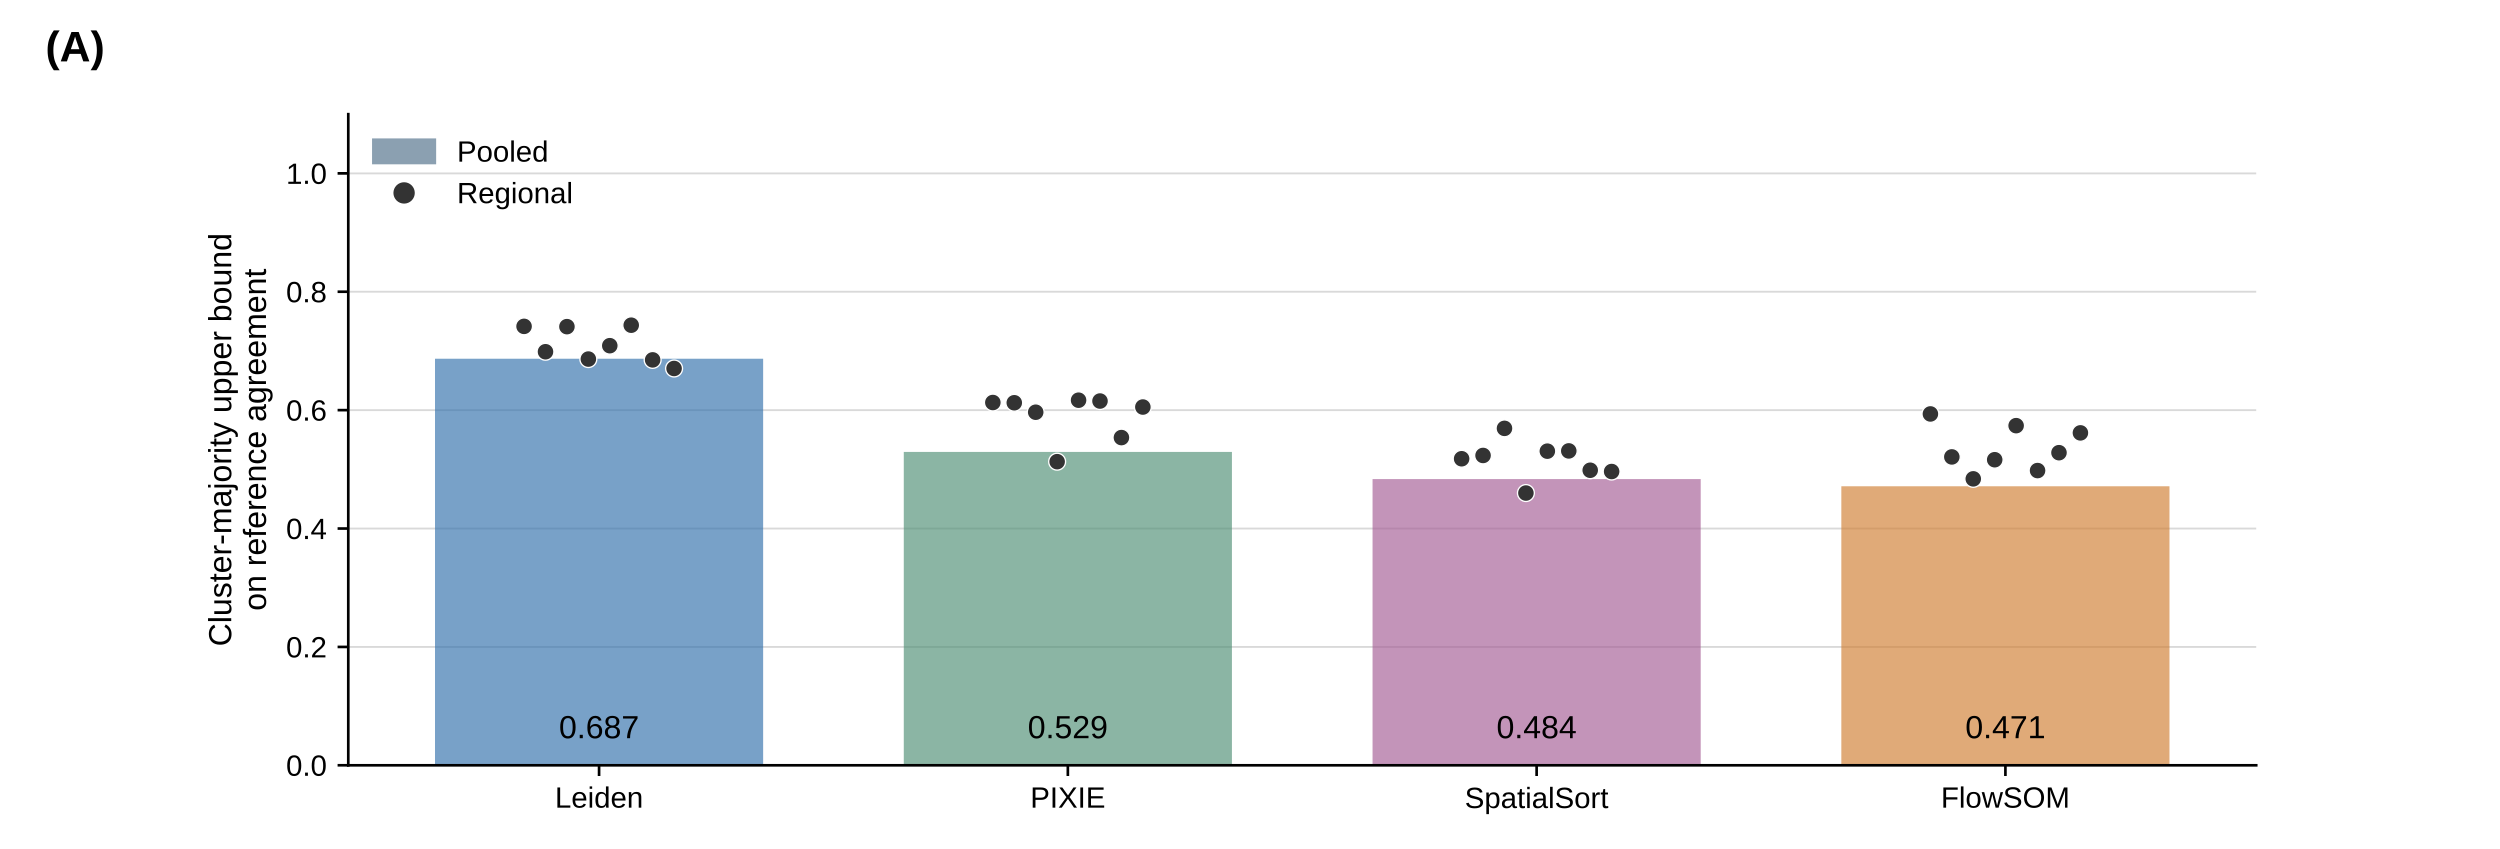
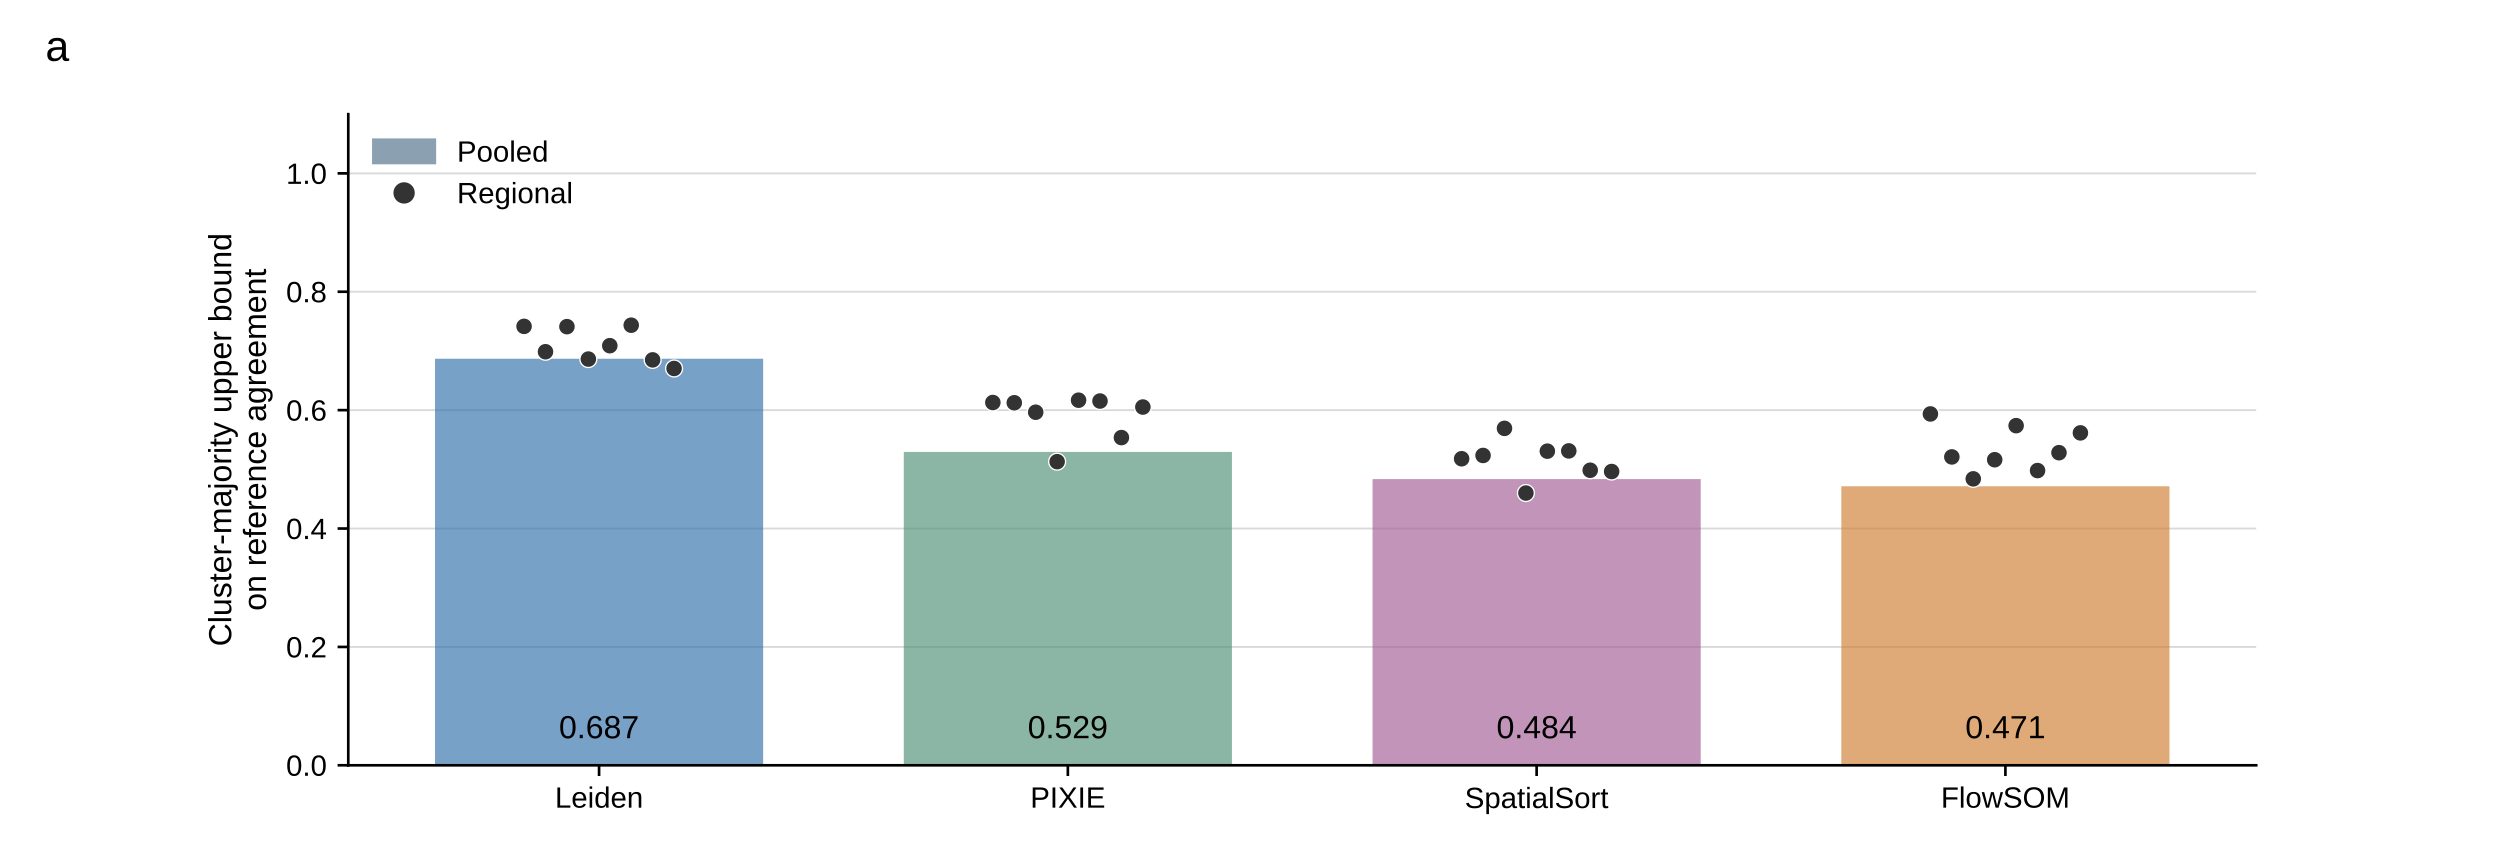
<svg xmlns="http://www.w3.org/2000/svg" xmlns:xlink="http://www.w3.org/1999/xlink" width="468pt" height="158.928pt" viewBox="0 0 468 158.928" version="1.1">
  <defs>
    <style type="text/css">*{stroke-linejoin: round; stroke-linecap: butt}</style>
  </defs>
  <g id="figure_1">
    <g id="patch_1">
      <path d="M 0 158.928  L 468 158.928  L 468 0  L 0 0  z " style="fill: #ffffff" />
    </g>
    <g id="axes_1">
      <g id="patch_2">
        <path d="M 65.197 143.263  L 422.362 143.263  L 422.362 21.373  L 65.197 21.373  z " style="fill: #ffffff" />
      </g>
      <g id="matplotlib.axis_1">
        <g id="xtick_1">
          <g id="line2d_1">
            <defs>
              <path id="me28803f079" d="M 0 0  L 0 2  " style="stroke: #000000; stroke-width: 0.5" />
            </defs>
            <g>
              <use xlink:href="#me28803f079" x="112.146" y="143.263" style="stroke: #000000; stroke-width: 0.5" />
            </g>
          </g>
          <g id="text_1">
            <text style="font-size: 5.5px; font-family: 'Arial', 'Liberation Sans', 'DejaVu Sans', sans-serif; text-anchor: middle" x="112.146" y="151.2" transform="rotate(-0 112.1461 151.1998)">Leiden</text>
          </g>
        </g>
        <g id="xtick_2">
          <g id="line2d_2">
            <g>
              <use xlink:href="#me28803f079" x="199.902" y="143.263" style="stroke: #000000; stroke-width: 0.5" />
            </g>
          </g>
          <g id="text_2">
            <text style="font-size: 5.5px; font-family: 'Arial', 'Liberation Sans', 'DejaVu Sans', sans-serif; text-anchor: middle" x="199.902" y="151.2" transform="rotate(-0 199.9017 151.1998)">PIXIE</text>
          </g>
        </g>
        <g id="xtick_3">
          <g id="line2d_3">
            <g>
              <use xlink:href="#me28803f079" x="287.657" y="143.263" style="stroke: #000000; stroke-width: 0.5" />
            </g>
          </g>
          <g id="text_3">
            <text style="font-size: 5.5px; font-family: 'Arial', 'Liberation Sans', 'DejaVu Sans', sans-serif; text-anchor: middle" x="287.657" y="151.267" transform="rotate(-0 287.6573 151.2668)">SpatialSort</text>
          </g>
        </g>
        <g id="xtick_4">
          <g id="line2d_4">
            <g>
              <use xlink:href="#me28803f079" x="375.413" y="143.263" style="stroke: #000000; stroke-width: 0.5" />
            </g>
          </g>
          <g id="text_4">
            <text style="font-size: 5.5px; font-family: 'Arial', 'Liberation Sans', 'DejaVu Sans', sans-serif; text-anchor: middle" x="375.413" y="151.2" transform="rotate(-0 375.413 151.1998)">FlowSOM</text>
          </g>
        </g>
      </g>
      <g id="matplotlib.axis_2">
        <g id="ytick_1">
          <g id="line2d_5">
            <path d="M 65.197 143.263  L 422.362 143.263  " clip-path="url(#p29bc12e1ce)" style="fill: none; stroke: #d9d9d9; stroke-width: 0.35; stroke-linecap: square" />
          </g>
          <g id="line2d_6">
            <defs>
              <path id="m3e0531e842" d="M 0 0  L -2 0  " style="stroke: #000000; stroke-width: 0.5" />
            </defs>
            <g>
              <use xlink:href="#m3e0531e842" x="65.197" y="143.263" style="stroke: #000000; stroke-width: 0.5" />
            </g>
          </g>
          <g id="text_5">
            <text style="font-size: 5.5px; font-family: 'Arial', 'Liberation Sans', 'DejaVu Sans', sans-serif; text-anchor: end" x="61.197" y="145.231" transform="rotate(-0 61.19685 145.2314)">0.0</text>
          </g>
        </g>
        <g id="ytick_2">
          <g id="line2d_7">
            <path d="M 65.197 121.101  L 422.362 121.101  " clip-path="url(#p29bc12e1ce)" style="fill: none; stroke: #d9d9d9; stroke-width: 0.35; stroke-linecap: square" />
          </g>
          <g id="line2d_8">
            <g>
              <use xlink:href="#m3e0531e842" x="65.197" y="121.101" style="stroke: #000000; stroke-width: 0.5" />
            </g>
          </g>
          <g id="text_6">
            <text style="font-size: 5.5px; font-family: 'Arial', 'Liberation Sans', 'DejaVu Sans', sans-serif; text-anchor: end" x="61.197" y="123.07" transform="rotate(-0 61.19685 123.0696)">0.2</text>
          </g>
        </g>
        <g id="ytick_3">
          <g id="line2d_9">
            <path d="M 65.197 98.939  L 422.362 98.939  " clip-path="url(#p29bc12e1ce)" style="fill: none; stroke: #d9d9d9; stroke-width: 0.35; stroke-linecap: square" />
          </g>
          <g id="line2d_10">
            <g>
              <use xlink:href="#m3e0531e842" x="65.197" y="98.939" style="stroke: #000000; stroke-width: 0.5" />
            </g>
          </g>
          <g id="text_7">
            <text style="font-size: 5.5px; font-family: 'Arial', 'Liberation Sans', 'DejaVu Sans', sans-serif; text-anchor: end" x="61.197" y="100.908" transform="rotate(-0 61.19685 100.9078)">0.4</text>
          </g>
        </g>
        <g id="ytick_4">
          <g id="line2d_11">
            <path d="M 65.197 76.778  L 422.362 76.778  " clip-path="url(#p29bc12e1ce)" style="fill: none; stroke: #d9d9d9; stroke-width: 0.35; stroke-linecap: square" />
          </g>
          <g id="line2d_12">
            <g>
              <use xlink:href="#m3e0531e842" x="65.197" y="76.778" style="stroke: #000000; stroke-width: 0.5" />
            </g>
          </g>
          <g id="text_8">
            <text style="font-size: 5.5px; font-family: 'Arial', 'Liberation Sans', 'DejaVu Sans', sans-serif; text-anchor: end" x="61.197" y="78.746" transform="rotate(-0 61.19685 78.74607)">0.6</text>
          </g>
        </g>
        <g id="ytick_5">
          <g id="line2d_13">
            <path d="M 65.197 54.616  L 422.362 54.616  " clip-path="url(#p29bc12e1ce)" style="fill: none; stroke: #d9d9d9; stroke-width: 0.35; stroke-linecap: square" />
          </g>
          <g id="line2d_14">
            <g>
              <use xlink:href="#m3e0531e842" x="65.197" y="54.616" style="stroke: #000000; stroke-width: 0.5" />
            </g>
          </g>
          <g id="text_9">
            <text style="font-size: 5.5px; font-family: 'Arial', 'Liberation Sans', 'DejaVu Sans', sans-serif; text-anchor: end" x="61.197" y="56.584" transform="rotate(-0 61.19685 56.58429)">0.8</text>
          </g>
        </g>
        <g id="ytick_6">
          <g id="line2d_15">
            <path d="M 65.197 32.454  L 422.362 32.454  " clip-path="url(#p29bc12e1ce)" style="fill: none; stroke: #d9d9d9; stroke-width: 0.35; stroke-linecap: square" />
          </g>
          <g id="line2d_16">
            <g>
              <use xlink:href="#m3e0531e842" x="65.197" y="32.454" style="stroke: #000000; stroke-width: 0.5" />
            </g>
          </g>
          <g id="text_10">
            <text style="font-size: 5.5px; font-family: 'Arial', 'Liberation Sans', 'DejaVu Sans', sans-serif; text-anchor: end" x="61.197" y="34.423" transform="rotate(-0 61.19685 34.42251)">1.0</text>
          </g>
        </g>
        <g id="text_11">
          <text style="font-size: 6px; font-family: 'Arial', 'Liberation Sans', 'DejaVu Sans', sans-serif" transform="translate(43.28485 121.0003) rotate(-90)">Cluster-majority upper bound</text>
          <text style="font-size: 6px; font-family: 'Arial', 'Liberation Sans', 'DejaVu Sans', sans-serif" transform="translate(49.78904 114.3351) rotate(-90)">on reference agreement</text>
        </g>
      </g>
      <g id="patch_3">
        <path d="M 81.432 143.263  L 142.861 143.263  L 142.861 67.154  L 81.432 67.154  z " clip-path="url(#p29bc12e1ce)" style="fill: #2f6fab; opacity: 0.65" />
      </g>
      <g id="patch_4">
        <path d="M 169.187 143.263  L 230.616 143.263  L 230.616 84.6  L 169.187 84.6  z " clip-path="url(#p29bc12e1ce)" style="fill: #4d8e73; opacity: 0.65" />
      </g>
      <g id="patch_5">
        <path d="M 256.943 143.263  L 318.372 143.263  L 318.372 89.683  L 256.943 89.683  z " clip-path="url(#p29bc12e1ce)" style="fill: #a35a93; opacity: 0.65" />
      </g>
      <g id="patch_6">
        <path d="M 344.698 143.263  L 406.127 143.263  L 406.127 91.03  L 344.698 91.03  z " clip-path="url(#p29bc12e1ce)" style="fill: #cf7d30; opacity: 0.65" />
      </g>
      <g id="patch_7">
        <path d="M 65.197 143.263  L 65.197 21.373  " style="fill: none; stroke: #000000; stroke-width: 0.5; stroke-linejoin: miter; stroke-linecap: square" />
      </g>
      <g id="patch_8">
        <path d="M 65.197 143.263  L 422.362 143.263  " style="fill: none; stroke: #000000; stroke-width: 0.5; stroke-linejoin: miter; stroke-linecap: square" />
      </g>
      <g id="PathCollection_1">
        <defs>
          <path id="ma0371ac737" d="M 0 1.581  C 0.419 1.581 0.822 1.415 1.118 1.118  C 1.415 0.822 1.581 0.419 1.581 0  C 1.581 -0.419 1.415 -0.822 1.118 -1.118  C 0.822 -1.415 0.419 -1.581 0 -1.581  C -0.419 -1.581 -0.822 -1.415 -1.118 -1.118  C -1.415 -0.822 -1.581 -0.419 -1.581 0  C -1.581 0.419 -1.415 0.822 -1.118 1.118  C -0.822 1.415 -0.419 1.581 0 1.581  z " style="stroke: #ffffff; stroke-width: 0.25" />
        </defs>
        <g clip-path="url(#p29bc12e1ce)">
          <use xlink:href="#ma0371ac737" x="98.105" y="61.095" style="fill: #333333; stroke: #ffffff; stroke-width: 0.25" />
          <use xlink:href="#ma0371ac737" x="102.117" y="65.847" style="fill: #333333; stroke: #ffffff; stroke-width: 0.25" />
          <use xlink:href="#ma0371ac737" x="106.129" y="61.148" style="fill: #333333; stroke: #ffffff; stroke-width: 0.25" />
          <use xlink:href="#ma0371ac737" x="110.14" y="67.217" style="fill: #333333; stroke: #ffffff; stroke-width: 0.25" />
          <use xlink:href="#ma0371ac737" x="114.152" y="64.712" style="fill: #333333; stroke: #ffffff; stroke-width: 0.25" />
          <use xlink:href="#ma0371ac737" x="118.164" y="60.877" style="fill: #333333; stroke: #ffffff; stroke-width: 0.25" />
          <use xlink:href="#ma0371ac737" x="122.175" y="67.37" style="fill: #333333; stroke: #ffffff; stroke-width: 0.25" />
          <use xlink:href="#ma0371ac737" x="126.187" y="68.98" style="fill: #333333; stroke: #ffffff; stroke-width: 0.25" />
        </g>
      </g>
      <g id="text_12">
        <text style="font-size: 6px; font-family: 'Arial', 'Liberation Sans', 'DejaVu Sans', sans-serif; text-anchor: middle" x="112.146" y="138.192" transform="rotate(-0 112.1461 138.1922)">0.687</text>
      </g>
      <g id="PathCollection_2">
        <g clip-path="url(#p29bc12e1ce)">
          <use xlink:href="#ma0371ac737" x="185.861" y="75.352" style="fill: #333333; stroke: #ffffff; stroke-width: 0.25" />
          <use xlink:href="#ma0371ac737" x="189.873" y="75.398" style="fill: #333333; stroke: #ffffff; stroke-width: 0.25" />
          <use xlink:href="#ma0371ac737" x="193.884" y="77.169" style="fill: #333333; stroke: #ffffff; stroke-width: 0.25" />
          <use xlink:href="#ma0371ac737" x="197.896" y="86.426" style="fill: #333333; stroke: #ffffff; stroke-width: 0.25" />
          <use xlink:href="#ma0371ac737" x="201.908" y="74.917" style="fill: #333333; stroke: #ffffff; stroke-width: 0.25" />
          <use xlink:href="#ma0371ac737" x="205.919" y="75.074" style="fill: #333333; stroke: #ffffff; stroke-width: 0.25" />
          <use xlink:href="#ma0371ac737" x="209.931" y="81.915" style="fill: #333333; stroke: #ffffff; stroke-width: 0.25" />
          <use xlink:href="#ma0371ac737" x="213.943" y="76.198" style="fill: #333333; stroke: #ffffff; stroke-width: 0.25" />
        </g>
      </g>
      <g id="text_13">
        <text style="font-size: 6px; font-family: 'Arial', 'Liberation Sans', 'DejaVu Sans', sans-serif; text-anchor: middle" x="199.902" y="138.192" transform="rotate(-0 199.9017 138.1922)">0.529</text>
      </g>
      <g id="PathCollection_3">
        <g clip-path="url(#p29bc12e1ce)">
          <use xlink:href="#ma0371ac737" x="273.616" y="85.878" style="fill: #333333; stroke: #ffffff; stroke-width: 0.25" />
          <use xlink:href="#ma0371ac737" x="277.628" y="85.263" style="fill: #333333; stroke: #ffffff; stroke-width: 0.25" />
          <use xlink:href="#ma0371ac737" x="281.64" y="80.189" style="fill: #333333; stroke: #ffffff; stroke-width: 0.25" />
          <use xlink:href="#ma0371ac737" x="285.651" y="92.299" style="fill: #333333; stroke: #ffffff; stroke-width: 0.25" />
          <use xlink:href="#ma0371ac737" x="289.663" y="84.458" style="fill: #333333; stroke: #ffffff; stroke-width: 0.25" />
          <use xlink:href="#ma0371ac737" x="293.675" y="84.409" style="fill: #333333; stroke: #ffffff; stroke-width: 0.25" />
          <use xlink:href="#ma0371ac737" x="297.687" y="88.031" style="fill: #333333; stroke: #ffffff; stroke-width: 0.25" />
          <use xlink:href="#ma0371ac737" x="301.698" y="88.269" style="fill: #333333; stroke: #ffffff; stroke-width: 0.25" />
        </g>
      </g>
      <g id="text_14">
        <text style="font-size: 6px; font-family: 'Arial', 'Liberation Sans', 'DejaVu Sans', sans-serif; text-anchor: middle" x="287.657" y="138.192" transform="rotate(-0 287.6573 138.1922)">0.484</text>
      </g>
      <g id="PathCollection_4">
        <g clip-path="url(#p29bc12e1ce)">
          <use xlink:href="#ma0371ac737" x="361.372" y="77.49" style="fill: #333333; stroke: #ffffff; stroke-width: 0.25" />
          <use xlink:href="#ma0371ac737" x="365.384" y="85.534" style="fill: #333333; stroke: #ffffff; stroke-width: 0.25" />
          <use xlink:href="#ma0371ac737" x="369.395" y="89.642" style="fill: #333333; stroke: #ffffff; stroke-width: 0.25" />
          <use xlink:href="#ma0371ac737" x="373.407" y="86.061" style="fill: #333333; stroke: #ffffff; stroke-width: 0.25" />
          <use xlink:href="#ma0371ac737" x="377.419" y="79.682" style="fill: #333333; stroke: #ffffff; stroke-width: 0.25" />
          <use xlink:href="#ma0371ac737" x="381.43" y="88.09" style="fill: #333333; stroke: #ffffff; stroke-width: 0.25" />
          <use xlink:href="#ma0371ac737" x="385.442" y="84.744" style="fill: #333333; stroke: #ffffff; stroke-width: 0.25" />
          <use xlink:href="#ma0371ac737" x="389.454" y="81.035" style="fill: #333333; stroke: #ffffff; stroke-width: 0.25" />
        </g>
      </g>
      <g id="text_15">
        <text style="font-size: 6px; font-family: 'Arial', 'Liberation Sans', 'DejaVu Sans', sans-serif; text-anchor: middle" x="375.413" y="138.192" transform="rotate(-0 375.413 138.1922)">0.471</text>
      </g>
      <g id="legend_1">
        <g id="patch_9">
          <path d="M 70.147 30.26  L 81.147 30.26  L 81.147 26.41  L 70.147 26.41  z " style="fill: #8ba0b1; stroke: #8ba0b1; stroke-linejoin: miter" />
        </g>
        <g id="text_16">
          <text style="font-size: 5.5px; font-family: 'Arial', 'Liberation Sans', 'DejaVu Sans', sans-serif; text-anchor: start" x="85.547" y="30.26" transform="rotate(-0 85.54685 30.26002)">Pooled</text>
        </g>
        <g id="line2d_17">
          <defs>
            <path id="m377810d4bd" d="M 0 1.5  C 0.398 1.5 0.779 1.342 1.061 1.061  C 1.342 0.779 1.5 0.398 1.5 0  C 1.5 -0.398 1.342 -0.779 1.061 -1.061  C 0.779 -1.342 0.398 -1.5 0 -1.5  C -0.398 -1.5 -0.779 -1.342 -1.061 -1.061  C -1.342 -0.779 -1.5 -0.398 -1.5 0  C -1.5 0.398 -1.342 0.779 -1.061 1.061  C -0.779 1.342 -0.398 1.5 0 1.5  z " style="stroke: #333333" />
          </defs>
          <g>
            <use xlink:href="#m377810d4bd" x="75.647" y="36.115" style="fill: #333333; stroke: #333333" />
          </g>
        </g>
        <g id="text_17">
          <text style="font-size: 5.5px; font-family: 'Arial', 'Liberation Sans', 'DejaVu Sans', sans-serif; text-anchor: start" x="85.547" y="38.04" transform="rotate(-0 85.54685 38.03995)">Regional</text>
        </g>
      </g>
    </g>
    <g id="text_18">
-       <text style="font-weight: 700; font-size: 8px; font-family: 'Arial', 'Liberation Sans', 'DejaVu Sans', sans-serif; text-anchor: start" x="8.504" y="11.493" transform="rotate(-0 8.503937 11.49304)">(A)</text>
+       <text style="font-size: 8px; font-family: 'Arial', 'Liberation Sans', 'DejaVu Sans', sans-serif; text-anchor: start" x="8.504" y="11.396" transform="rotate(-0 8.503937 11.39554)">a</text>
    </g>
  </g>
  <defs>
    <clipPath id="p29bc12e1ce">
      <rect x="65.197" y="21.373" width="357.165" height="121.89" />
    </clipPath>
  </defs>
</svg>
